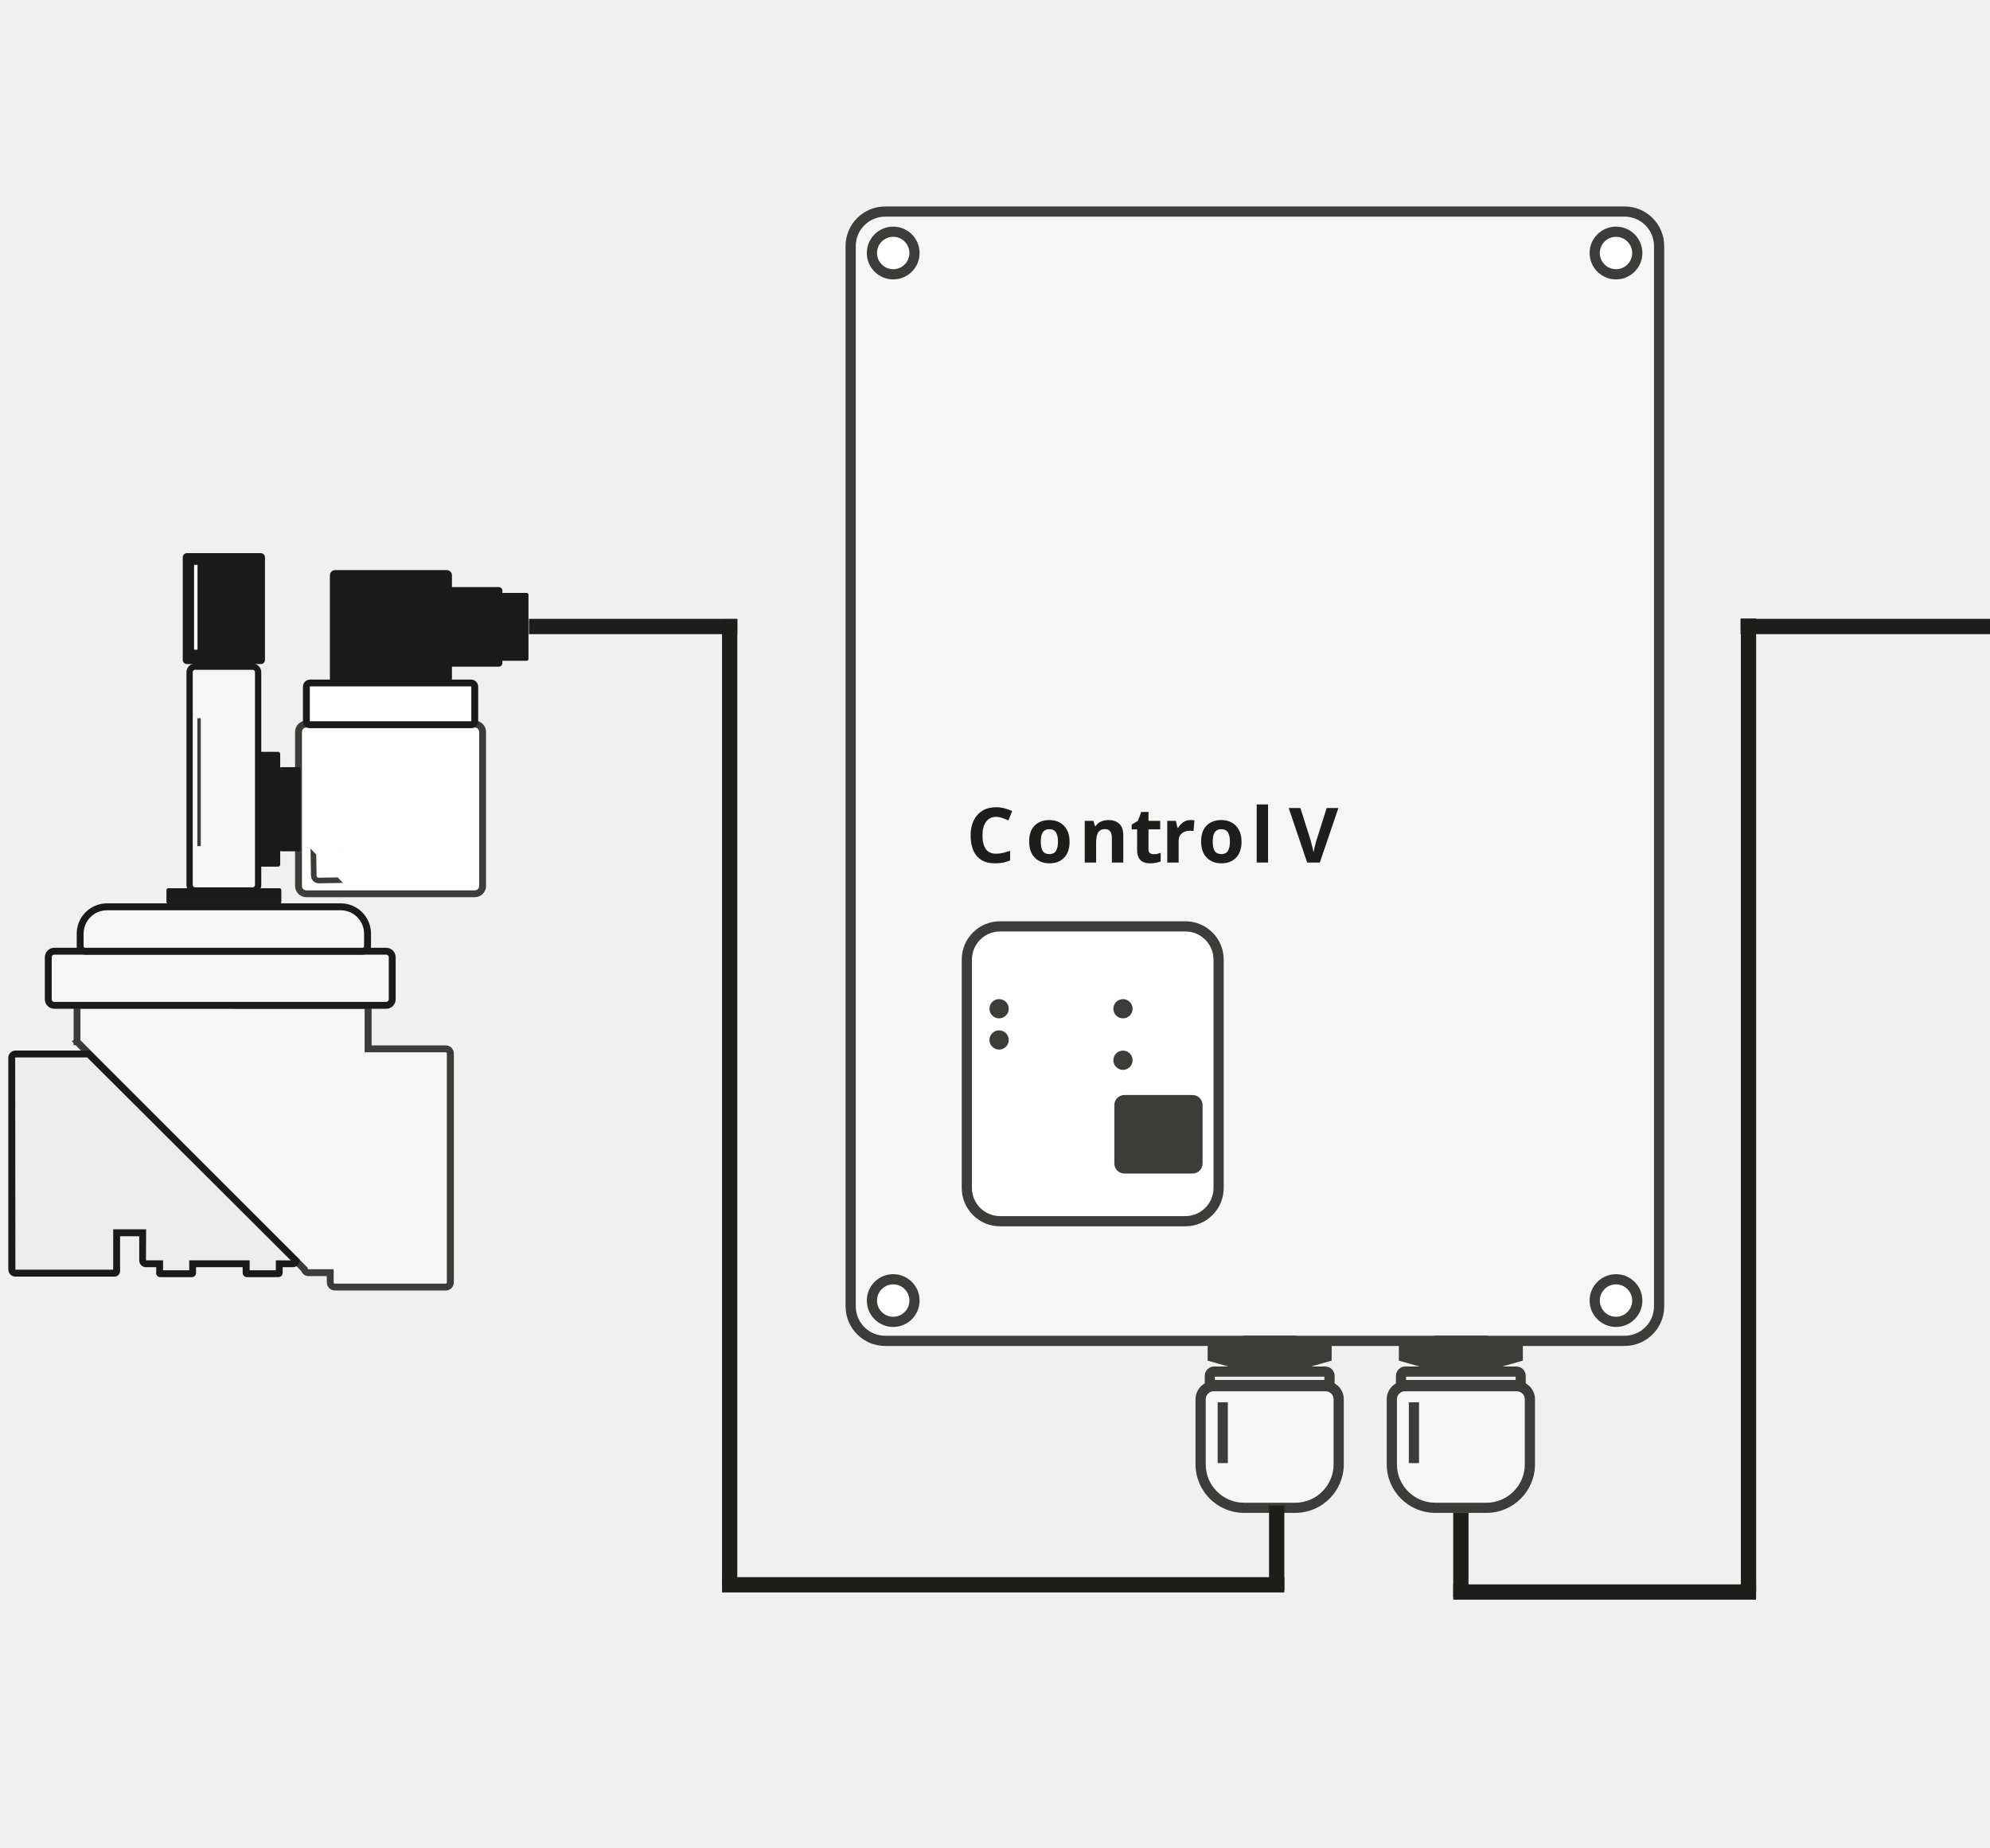
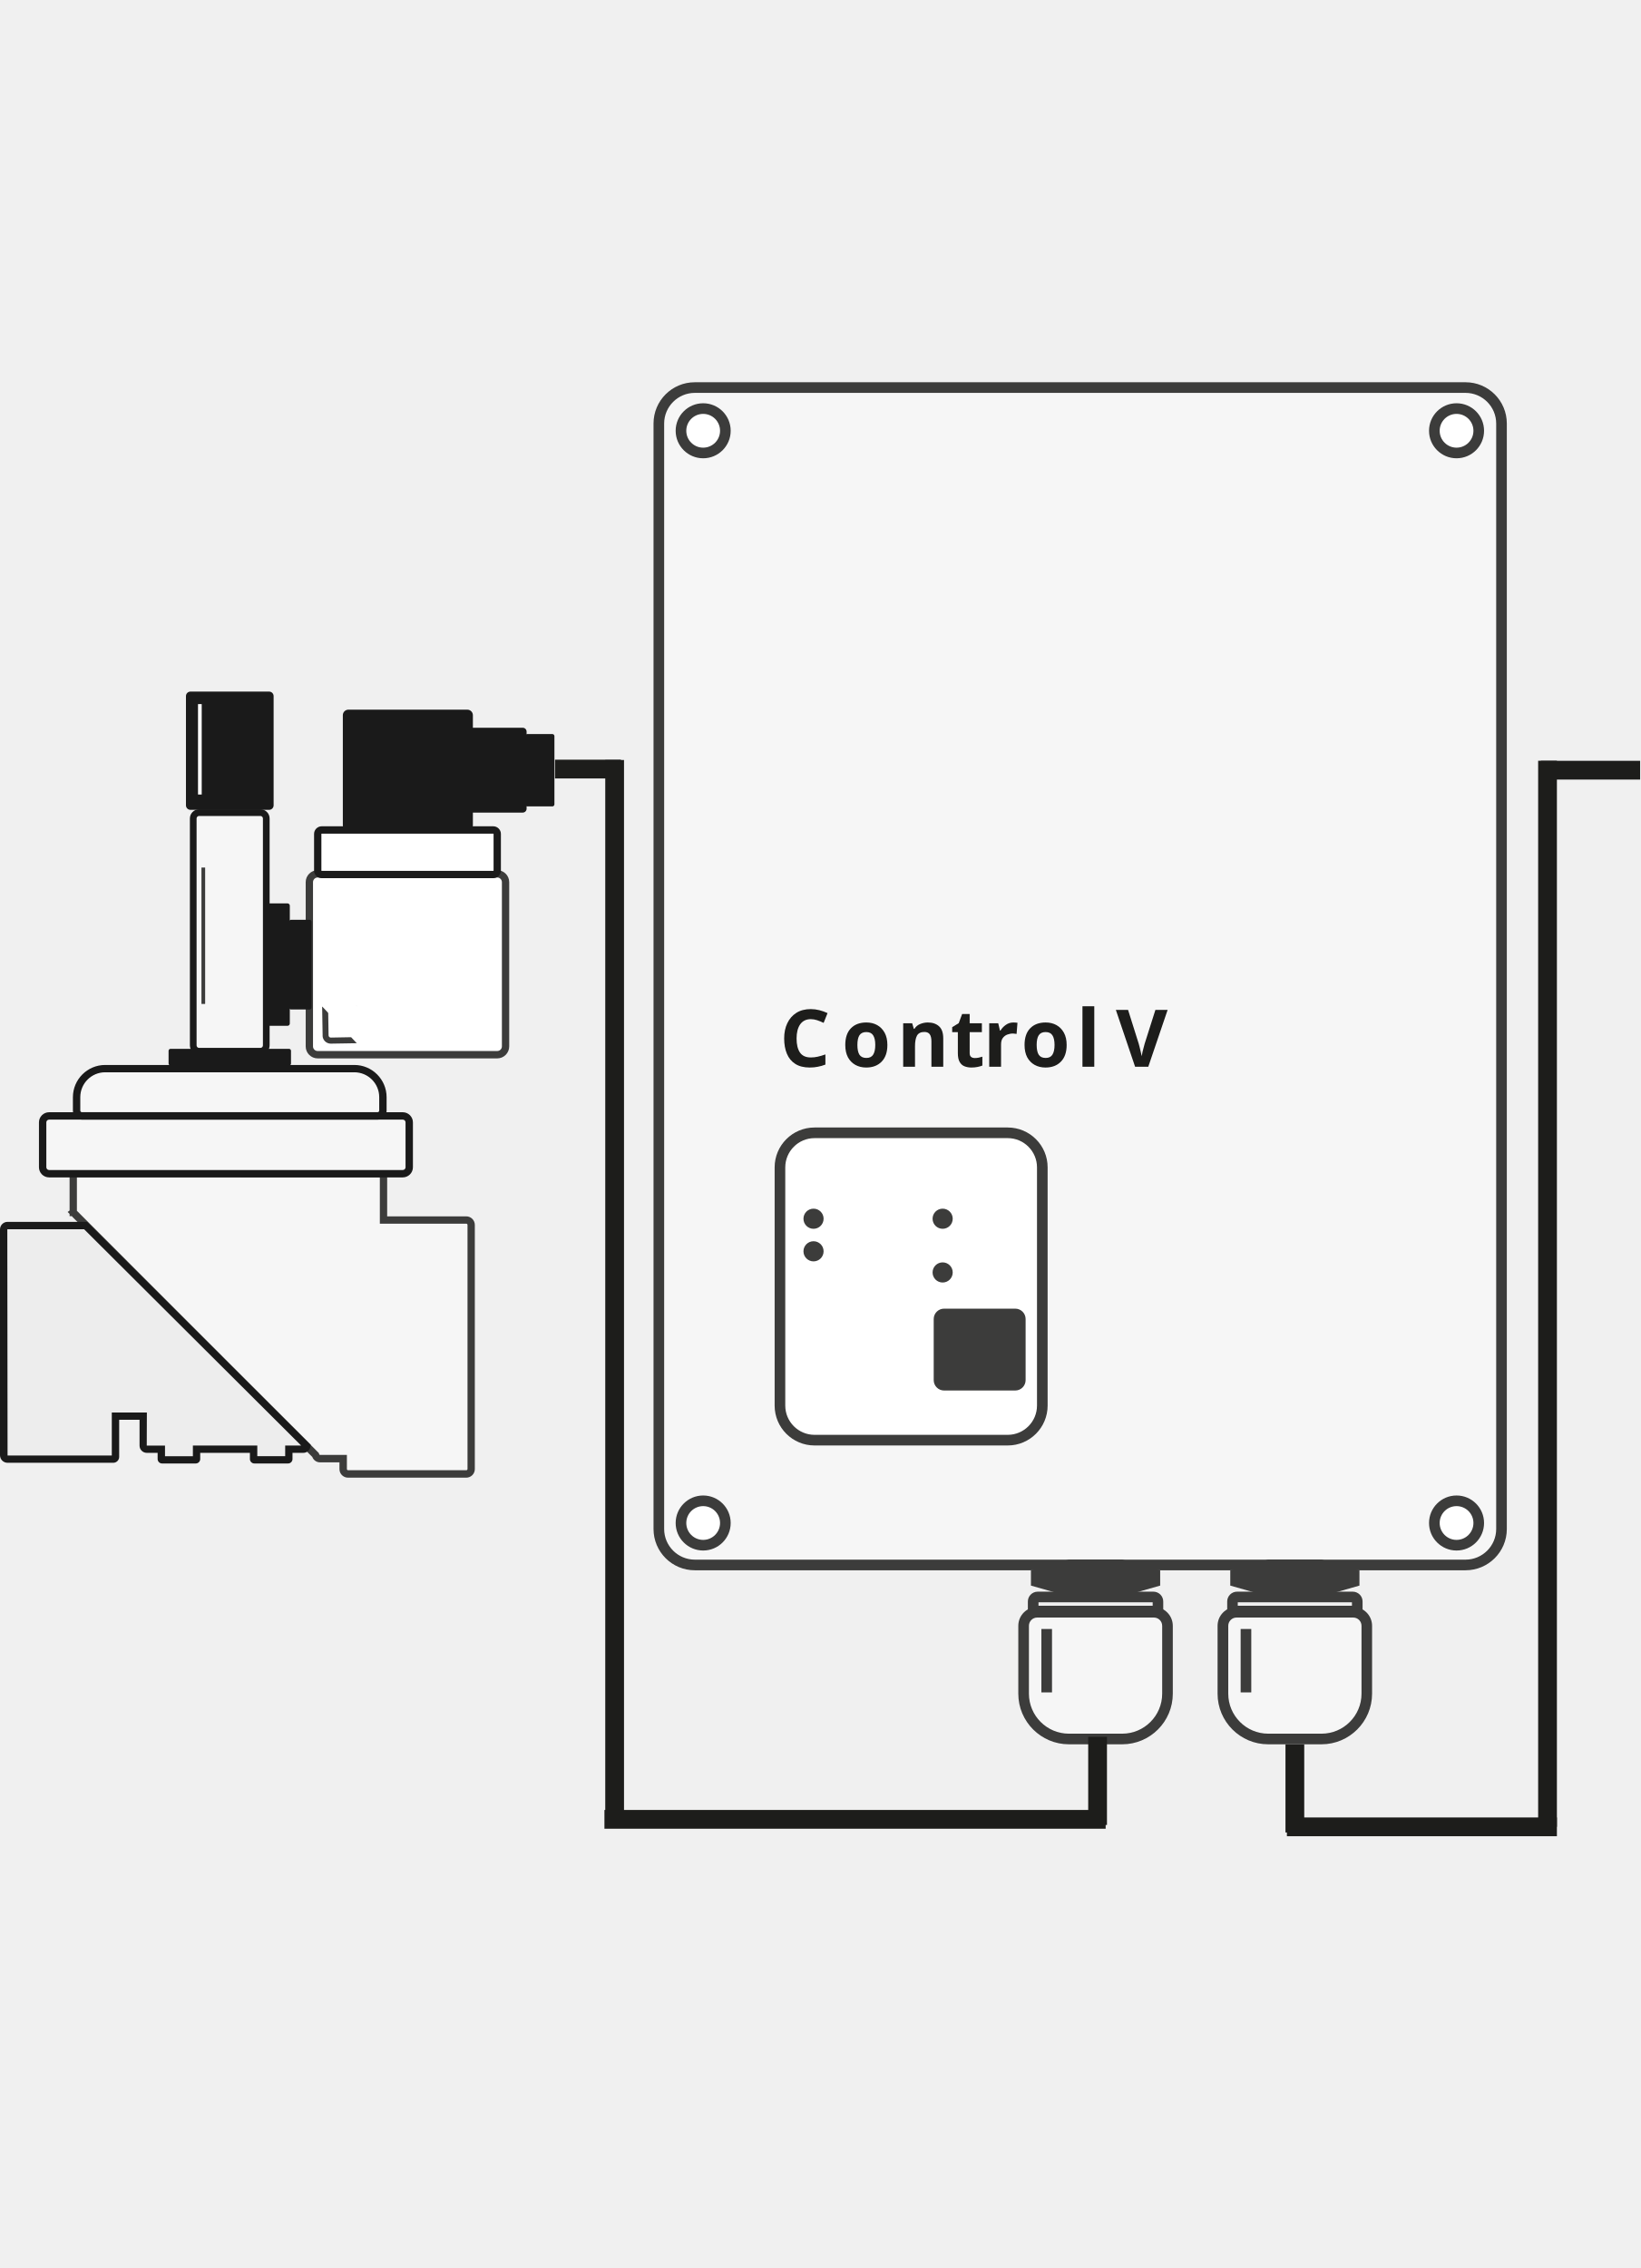
- <svg xmlns="http://www.w3.org/2000/svg" id="Warstwa_3" data-name="Warstwa 3" viewBox="0 0 390.6 362.7">
+ <svg xmlns="http://www.w3.org/2000/svg" id="Warstwa_3" data-name="Warstwa 3" viewBox="0 0 262.31 362.7">
  <defs>
    <style>
      .cls-1 {
-         fill: #f6f6f6;
+         fill: #1d1d1b;
+         font-family: Spartan-SemiBold, Spartan;
+         font-size: 12.74px;
+         font-variation-settings: 'wght' 600;
+         font-weight: 600;
      }

      .cls-2 {
-         letter-spacing: -.08em;
+         fill: #f6f6f6;
      }

      .cls-3 {
        fill: #fff;
      }

      .cls-4 {
-         fill: #3c3c3b;
+         letter-spacing: 0em;
      }

      .cls-5 {
-         letter-spacing: 0em;
+         fill: #3c3c3b;
      }

      .cls-6 {
        fill: #1a1a1a;
      }

      .cls-7 {
        letter-spacing: 0em;
      }

      .cls-8 {
+         letter-spacing: 0em;
+       }
+ 
+       .cls-9 {
        fill: none;
        stroke: #1d1d1b;
        stroke-miterlimit: 10;
        stroke-width: 3px;
      }

-       .cls-9 {
-         fill: #ededed;
-       }
- 
      .cls-10 {
-         fill: #1d1d1b;
-         font-family: Spartan-SemiBold, Spartan;
-         font-size: 15px;
-         font-variation-settings: 'wght' 600;
-         font-weight: 600;
+         letter-spacing: -.08em;
      }

      .cls-11 {
-         letter-spacing: 0em;
+         fill: #ededed;
      }
    </style>
  </defs>
  <g>
    <g>
      <g>
-         <g>
-           <path class="cls-1" d="M15.11,204.48h0v-6.76c0-.22.18-.4.4-.4h30.36c.06,0,.12.02.17.04h3.37s.11,0,.11,0h21.97c.41,0,.75.34.75.75v7.8s15.24,0,15.24,0c.49,0,.9.4.9.9v44.97c0,.49-.4.9-.9.9h-21.78c-.49,0-.9-.4-.9-.9v-1.92s-4.26,0-4.26,0c-.41,0-.74-.29-.83-.67l-41.29-41.29s-.05-.08-.08-.12l-2.89-2.89s-.03-.05-.05-.07l-.3-.3h0s0,0,0,0h0s0,0,0,0Z" />
-           <path class="cls-4" d="M64.14,251.77v-1.25s-3.58,0-3.58,0c-.64,0-1.19-.4-1.42-.99l-41.18-41.18c-.07-.07-.11-.13-.13-.17l-2.82-2.82c-.05-.05-.09-.1-.11-.14l-.05-.05h-.4v-.4s-.35-.36-.35-.36l.35-.26v-6.42c0-.6.48-1.08,1.08-1.08h30.37c.1,0,.2.01.29.04h25.33c.78,0,1.42.64,1.42,1.42v7.12s14.57,0,14.57,0c.87,0,1.57.71,1.57,1.57v44.97c0,.87-.71,1.57-1.57,1.57h-21.78c-.87,0-1.57-.71-1.57-1.57ZM71.57,206.58v-8.47s-.03-.07-.07-.07h-25.6s-.09-.04-.09-.04H15.79s0,6.21,0,6.21l44.56,44.62.04.19c.02.08.08.15.17.15h4.93v2.6c0,.12.1.22.22.22h21.78c.12,0,.22-.1.22-.22v-44.97c0-.12-.1-.22-.22-.22h-15.92Z" />
-         </g>
-         <g>
-           <path class="cls-9" d="M3.02,206.91h14.37s40.74,40.62,40.74,40.62c-.04.32-.3.56-.63.56h-2.68s0,1.81,0,1.81c0,.08-.06.14-.14.14h-6.2c-.08,0-.14-.06-.14-.14v-1.81s-10.51,0-10.51,0v1.81c0,.08-.06.14-.14.14h-6.21c-.08,0-.14-.06-.14-.14v-1.81s-2.68,0-2.68,0c-.36,0-.65-.29-.65-.65v-5.44s-5.11,0-5.11,0v7.5c0,.23-.19.42-.42.42h-4.43s-7.42,0-7.42,0H3.02c-.4,0-.72-.32-.72-.72v-41.58c0-.4.32-.72.72-.72Z" />
-           <path class="cls-6" d="M30.66,249.9v-1.13s-2.01,0-2.01,0c-.73,0-1.32-.59-1.32-1.32v-4.76s-3.76,0-3.76,0v6.83c0,.6-.49,1.1-1.1,1.1H3.02c-.77,0-1.39-.63-1.39-1.4v-41.58c0-.77.63-1.4,1.39-1.4h14.65s41.17,41.05,41.17,41.05l-.05.33c-.09.65-.65,1.15-1.3,1.15h-2.01s0,1.13,0,1.13c0,.45-.37.82-.82.82h-6.21c-.45,0-.82-.37-.82-.82v-1.13s-9.15,0-9.15,0v1.13c0,.45-.37.82-.82.82h-6.21c-.45,0-.82-.37-.82-.82ZM37.14,247.42h11.86v1.95s5.14,0,5.14,0v-1.95l2.94.02-39.96-39.85H3.02s-.04.04-.04.04l.04,41.62h19.2s0-7.92,0-7.92h6.46l-.03,6.09h3.36v1.95s5.13,0,5.13,0v-1.95Z" />
-         </g>
-         <g>
-           <rect class="cls-1" x="9.48" y="186.73" width="67.51" height="10.63" rx="1.18" ry="1.18" transform="translate(86.47 384.09) rotate(-180)" />
-           <path class="cls-6" d="M8.8,196.18v-8.26c0-1.03.84-1.86,1.86-1.86h65.14c1.03,0,1.86.84,1.86,1.86v8.26c0,1.03-.84,1.86-1.86,1.86H10.66c-1.03,0-1.86-.84-1.86-1.86ZM10.66,187.41c-.28,0-.51.23-.51.51v8.26c0,.28.23.51.51.51h65.14c.28,0,.51-.23.51-.51v-8.26c0-.28-.23-.51-.51-.51H10.66Z" />
-         </g>
-         <g>
-           <rect class="cls-1" x="21.97" y="146.12" width="43.94" height="13.45" rx="1.08" ry="1.08" transform="translate(196.78 108.91) rotate(90)" />
-           <path class="cls-6" d="M36.6,173.74v-41.79c0-.93.76-1.69,1.69-1.69h11.3c.93,0,1.69.76,1.69,1.69v41.79c0,.93-.76,1.69-1.69,1.69h-11.3c-.93,0-1.69-.76-1.69-1.69ZM38.29,131.49c-.25,0-.46.21-.46.46v41.79c0,.25.21.46.46.46h11.3c.25,0,.46-.21.46-.46v-41.79c0-.25-.21-.46-.46-.46h-11.3Z" />
-         </g>
-         <rect class="cls-6" x="33.05" y="111.4" width="21.78" height="16.14" rx=".83" ry=".83" transform="translate(163.41 75.54) rotate(90)" />
-         <g>
-           <rect class="cls-3" x="60.01" y="140.74" width="33.31" height="36.13" rx="1.53" ry="1.53" transform="translate(235.47 82.14) rotate(90)" />
-           <path class="cls-4" d="M57.92,173.92v-30.24c0-1.22.99-2.21,2.21-2.21h33.06c1.22,0,2.21.99,2.21,2.21v30.24c0,1.22-.99,2.21-2.21,2.21h-33.06c-1.22,0-2.21-.99-2.21-2.21ZM60.13,142.83c-.47,0-.86.38-.86.86v30.24c0,.47.38.86.86.86h33.06c.47,0,.86-.38.86-.86v-30.24c0-.47-.38-.86-.86-.86h-33.06Z" />
-         </g>
-         <g>
-           <rect class="cls-3" x="72.56" y="121.65" width="8.2" height="33.05" rx=".73" ry=".73" transform="translate(214.84 61.52) rotate(90)" />
-           <path class="cls-6" d="M59.46,141.55v-6.74c0-.77.63-1.4,1.4-1.4h31.6c.77,0,1.4.63,1.4,1.4v6.74c0,.77-.63,1.4-1.4,1.4h-31.6c-.77,0-1.4-.63-1.4-1.4ZM60.86,134.75s-.05.02-.05.05v6.74s.02.05.05.05h31.6s.05-.02.05-.05v-6.74s-.02-.05-.05-.05h-31.6Z" />
-         </g>
-         <rect class="cls-6" x="65.58" y="111.08" width="22.29" height="23.96" rx="1.02" ry="1.02" transform="translate(199.79 46.34) rotate(90)" />
-         <rect class="cls-6" x="82.39" y="114.66" width="15.63" height="16.8" rx=".72" ry=".72" transform="translate(213.27 32.86) rotate(90)" />
-         <rect class="cls-6" x="94.37" y="120.37" width="13.32" height="5.39" rx=".37" ry=".37" transform="translate(224.1 22.03) rotate(90)" />
-         <rect class="cls-6" x="32.66" y="174.37" width="22.55" height="3.07" rx=".37" ry=".37" transform="translate(87.88 351.81) rotate(-180)" />
-         <rect class="cls-6" x="41.65" y="156.8" width="22.55" height="4.14" rx=".43" ry=".43" transform="translate(-105.94 211.79) rotate(-90)" />
-         <rect class="cls-6" x="48.68" y="156.8" width="16.53" height="4.14" rx=".37" ry=".37" transform="translate(-101.93 215.81) rotate(-90)" />
-         <g>
-           <path class="cls-1" d="M16.71,178.02h54.45c.54,0,.98.44.98.98v2.47c0,2.9-2.36,5.26-5.26,5.26H21c-2.9,0-5.26-2.36-5.26-5.26v-2.47c0-.54.44-.98.98-.98Z" transform="translate(87.88 364.75) rotate(-180)" />
-           <path class="cls-6" d="M15.06,185.75v-2.47c0-3.27,2.66-5.94,5.94-5.94h45.88c3.27,0,5.94,2.66,5.94,5.94v2.47c0,.91-.74,1.66-1.66,1.66H16.71c-.91,0-1.66-.74-1.66-1.66ZM21,178.7c-2.53,0-4.59,2.06-4.59,4.59v2.47c0,.17.14.3.3.3h54.45c.17,0,.3-.14.3-.3v-2.47c0-2.53-2.06-4.59-4.59-4.59H21Z" />
-         </g>
-         <rect class="cls-3" x="38.09" y="110.89" width=".68" height="16.65" />
-         <rect class="cls-4" x="38.73" y="141" width=".68" height="25.11" />
-         <path class="cls-4" d="M61.04,171.93l-.09-5.37,6.35-.11.12,6.88-4.84.08h-.02c-.82,0-1.49-.66-1.51-1.48ZM66.23,167.56l-4.16.07.07,4.28c0,.22.19.4.41.4h0l3.75-.06-.08-4.69Z" />
-         <rect class="cls-3" x="63.59" y="163.52" width="4.72" height="9.88" transform="translate(229.46 245.88) rotate(136.72)" />
+         <path class="cls-2" d="M11.71,193.88h0v-5.87c0-.19.16-.35.35-.35h26.37c.05,0,.1.01.15.04h2.92s.1,0,.1,0h19.08c.36,0,.65.29.65.65v6.77s13.24,0,13.24,0c.43,0,.78.35.78.78v39.05c0,.43-.35.78-.78.78h-18.91c-.43,0-.78-.35-.78-.78v-1.67s-3.7,0-3.7,0c-.35,0-.64-.25-.72-.58l-35.86-35.86s-.04-.07-.07-.1l-2.51-2.51s-.03-.04-.04-.07l-.26-.26h0s0,0,0,0h0s0,0,0,0Z" />
+         <path class="cls-5" d="M54.29,234.94v-1.08s-3.11,0-3.11,0c-.55,0-1.04-.34-1.23-.86l-35.76-35.76c-.06-.06-.1-.12-.12-.15l-2.45-2.45s-.08-.09-.1-.12l-.04-.04h-.35v-.35s-.31-.31-.31-.31l.31-.23v-5.58c0-.52.42-.94.94-.94h26.37c.09,0,.17.01.25.04h22c.68,0,1.23.55,1.23,1.23v6.18s12.65,0,12.65,0c.75,0,1.37.61,1.37,1.37v39.05c0,.75-.61,1.37-1.37,1.37h-18.91c-.75,0-1.37-.61-1.37-1.37ZM60.75,195.7v-7.36s-.03-.06-.06-.06h-22.24s-.08-.04-.08-.04H12.3s0,5.39,0,5.39l38.7,38.75.04.16c.02.07.07.13.15.13h4.29v2.26c0,.1.09.19.19.19h18.91c.1,0,.19-.09.19-.19v-39.05c0-.1-.09-.19-.19-.19h-13.83Z" />
      </g>
-       <line class="cls-8" x1="103.82" y1="122.99" x2="144.72" y2="122.99" />
+       <g>
+         <path class="cls-11" d="M1.21,195.99h12.48s35.38,35.28,35.38,35.28c-.04.27-.26.49-.55.49h-2.33s0,1.57,0,1.57c0,.07-.06.12-.12.12h-5.39c-.07,0-.12-.06-.12-.12v-1.57s-9.12,0-9.12,0v1.57c0,.07-.06.12-.12.12h-5.39c-.07,0-.12-.06-.12-.12v-1.57s-2.33,0-2.33,0c-.31,0-.56-.25-.56-.56v-4.72s-4.44,0-4.44,0v6.52c0,.2-.16.36-.36.36h-3.85s-6.44,0-6.44,0H1.21c-.34,0-.62-.28-.62-.62v-36.11c0-.34.28-.62.62-.62Z" />
+         <path class="cls-6" d="M25.21,233.33v-.99s-1.74,0-1.74,0c-.63,0-1.15-.52-1.15-1.15v-4.14s-3.26,0-3.26,0v5.93c0,.53-.43.95-.95.95H1.21c-.67,0-1.21-.54-1.21-1.21v-36.11c0-.67.54-1.21,1.21-1.21h12.72s35.76,35.65,35.76,35.65l-.04.29c-.08.57-.56,1-1.13,1h-1.74s0,.99,0,.99c0,.39-.32.71-.71.71h-5.39c-.39,0-.71-.32-.71-.71v-.99s-7.95,0-7.95,0v.99c0,.39-.32.71-.71.71h-5.39c-.39,0-.71-.32-.71-.71ZM30.85,231.17h10.3v1.7s4.46,0,4.46,0v-1.7h2.55s-34.71-34.59-34.71-34.59H1.21s-.04.04-.04.04l.04,36.15h16.67s0-6.88,0-6.88h5.61l-.02,5.29h2.92v1.7s4.46,0,4.46,0v-1.7Z" />
+       </g>
+       <g>
+         <rect class="cls-2" x="6.82" y="178.46" width="58.63" height="9.23" rx="1.03" ry="1.03" transform="translate(72.27 366.16) rotate(-180)" />
+         <path class="cls-6" d="M6.23,186.67v-7.18c0-.89.73-1.62,1.62-1.62h56.57c.89,0,1.62.73,1.62,1.62v7.18c0,.89-.73,1.62-1.62,1.62H7.85c-.89,0-1.62-.73-1.62-1.62ZM7.85,179.05c-.24,0-.44.2-.44.44v7.18c0,.24.2.44.44.44h56.57c.24,0,.44-.2.44-.44v-7.18c0-.24-.2-.44-.44-.44H7.85Z" />
+       </g>
+       <g>
+         <rect class="cls-2" x="17.66" y="143.19" width="38.16" height="11.68" rx=".93" ry=".93" transform="translate(185.78 112.29) rotate(90)" />
+         <path class="cls-6" d="M30.37,167.18v-36.29c0-.81.66-1.47,1.47-1.47h9.81c.81,0,1.47.66,1.47,1.47v36.29c0,.81-.66,1.47-1.47,1.47h-9.81c-.81,0-1.47-.66-1.47-1.47ZM31.84,130.49c-.22,0-.4.18-.4.4v36.29c0,.22.18.4.4.4h9.81c.22,0,.4-.18.4-.4v-36.29c0-.22-.18-.4-.4-.4h-9.81Z" />
+       </g>
+       <rect class="cls-6" x="27.29" y="113.04" width="18.91" height="14.02" rx=".72" ry=".72" transform="translate(156.8 83.31) rotate(90)" />
+       <g>
+         <rect class="cls-3" x="50.7" y="138.52" width="28.93" height="31.37" rx="1.33" ry="1.33" transform="translate(219.37 89.04) rotate(90)" />
+         <path class="cls-5" d="M48.89,167.34v-26.26c0-1.06.86-1.92,1.92-1.92h28.71c1.06,0,1.92.86,1.92,1.92v26.26c0,1.06-.86,1.92-1.92,1.92h-28.71c-1.06,0-1.92-.86-1.92-1.92ZM50.81,140.33c-.41,0-.75.33-.75.75v26.26c0,.41.33.74.75.74h28.71c.41,0,.75-.33.75-.74v-26.26c0-.41-.33-.75-.75-.75h-28.71Z" />
+       </g>
+       <g>
+         <rect class="cls-3" x="61.6" y="121.94" width="7.12" height="28.7" rx=".63" ry=".63" transform="translate(201.46 71.13) rotate(90)" />
+         <path class="cls-6" d="M50.23,139.22v-5.86c0-.67.55-1.22,1.22-1.22h27.44c.67,0,1.22.55,1.22,1.22v5.86c0,.67-.55,1.22-1.22,1.22h-27.44c-.67,0-1.22-.55-1.22-1.22ZM51.45,133.32s-.05.02-.05.04v5.86s.02.05.05.05h27.44s.05-.02.05-.05v-5.86s-.02-.04-.05-.04h-27.44Z" />
+       </g>
+       <rect class="cls-6" x="55.54" y="112.76" width="19.36" height="20.8" rx=".89" ry=".89" transform="translate(188.39 57.95) rotate(90)" />
+       <rect class="cls-6" x="70.14" y="115.87" width="13.57" height="14.59" rx=".62" ry=".62" transform="translate(200.09 46.24) rotate(90)" />
+       <rect class="cls-6" x="80.55" y="120.83" width="11.57" height="4.68" rx=".33" ry=".33" transform="translate(209.5 36.84) rotate(90)" />
+       <rect class="cls-6" x="26.95" y="167.72" width="19.58" height="2.67" rx=".32" ry=".32" transform="translate(73.49 338.12) rotate(-180)" />
+       <rect class="cls-6" x="34.76" y="152.46" width="19.58" height="3.6" rx=".37" ry=".37" transform="translate(-109.71 198.81) rotate(-90)" />
+       <rect class="cls-6" x="40.86" y="152.46" width="14.35" height="3.6" rx=".32" ry=".32" transform="translate(-106.23 202.3) rotate(-90)" />
+       <g>
+         <path class="cls-2" d="M13.1,170.9h47.29c.47,0,.85.38.85.85v2.14c0,2.52-2.05,4.57-4.57,4.57H16.82c-2.52,0-4.57-2.05-4.57-4.57v-2.14c0-.47.38-.85.85-.85Z" transform="translate(73.49 349.36) rotate(-180)" />
+         <path class="cls-6" d="M11.66,177.61v-2.14c0-2.84,2.31-5.16,5.16-5.16h39.85c2.84,0,5.16,2.31,5.16,5.16v2.14c0,.79-.65,1.44-1.44,1.44H13.1c-.79,0-1.44-.65-1.44-1.44ZM16.82,171.48c-2.2,0-3.98,1.79-3.98,3.98v2.14c0,.15.12.26.26.26h47.29c.15,0,.26-.12.26-.26v-2.14c0-2.2-1.79-3.98-3.98-3.98H16.82Z" />
+       </g>
+       <rect class="cls-3" x="31.67" y="112.6" width=".59" height="14.46" />
+       <rect class="cls-5" x="32.22" y="138.74" width=".59" height="21.81" />
+       <path class="cls-5" d="M51.6,165.61l-.08-4.66,5.51-.09.1,5.97-4.21.07h-.02c-.71,0-1.3-.57-1.31-1.29ZM56.1,161.81l-3.61.06.06,3.71c0,.19.16.35.36.35h0l3.26-.06-.07-4.07Z" />
+       <rect class="cls-3" x="53.81" y="158.3" width="4.1" height="8.58" transform="translate(208.01 242.66) rotate(136.72)" />
    </g>
+     <line class="cls-9" x1="88.76" y1="122.99" x2="99.3" y2="122.99" />
+   </g>
+   <g>
    <g>
      <g>
        <g>
-           <g>
-             <path class="cls-1" d="M173.74,41.53h145.14c3.74,0,6.77,3.03,6.77,6.77v208.16c0,3.74-3.03,6.77-6.77,6.77h-145.14c-3.74,0-6.77-3.03-6.77-6.77V48.3c0-3.74,3.03-6.77,6.77-6.77Z" />
-             <path class="cls-4" d="M318.88,42.53c3.18,0,5.77,2.59,5.77,5.77v208.16c0,3.18-2.59,5.77-5.77,5.77h-145.14c-3.18,0-5.77-2.59-5.77-5.77V48.3c0-3.18,2.59-5.77,5.77-5.77h145.14M318.88,40.53h-145.14c-4.29,0-7.77,3.48-7.77,7.77v208.16c0,4.29,3.48,7.77,7.77,7.77h145.14c4.29,0,7.77-3.48,7.77-7.77V48.3c0-4.29-3.48-7.77-7.77-7.77h0Z" />
-           </g>
-           <g>
-             <rect class="cls-3" x="189.78" y="181.86" width="49.41" height="57.87" rx="6.52" ry="6.52" />
-             <path class="cls-4" d="M232.67,182.86c3.04,0,5.52,2.47,5.52,5.52v44.84c0,3.04-2.47,5.52-5.52,5.52h-36.38c-3.04,0-5.52-2.47-5.52-5.52v-44.84c0-3.04,2.47-5.52,5.52-5.52h36.38M232.67,180.86h-36.38c-4.15,0-7.52,3.36-7.52,7.52v44.84c0,4.15,3.36,7.52,7.52,7.52h36.38c4.15,0,7.52-3.36,7.52-7.52v-44.84c0-4.15-3.37-7.52-7.52-7.52h0Z" />
-           </g>
-           <rect class="cls-4" x="218.73" y="214.97" width="17.31" height="15.41" rx="1.96" ry="1.96" />
-           <path class="cls-4" d="M196.1,196.14c-1.05,0-1.89.85-1.89,1.89s.85,1.89,1.89,1.89,1.9-.85,1.9-1.89-.85-1.89-1.9-1.89h0Z" />
-           <path class="cls-4" d="M220.42,196.14c-1.05,0-1.89.85-1.89,1.89s.85,1.89,1.89,1.89,1.89-.85,1.89-1.89-.85-1.89-1.89-1.89h0Z" />
-           <path class="cls-4" d="M220.42,206.25c-1.05,0-1.89.85-1.89,1.89s.85,1.89,1.89,1.89,1.89-.85,1.89-1.89-.85-1.89-1.89-1.89h0Z" />
-           <path class="cls-4" d="M196.1,202.27c-1.05,0-1.89.85-1.89,1.89s.85,1.89,1.89,1.89,1.9-.85,1.9-1.89-.85-1.89-1.9-1.89h0Z" />
-           <g>
-             <path class="cls-1" d="M238.22,272.13h21.98c1.41,0,2.56,1.15,2.56,2.56v12.79c0,4.71-3.82,8.53-8.53,8.53h-10.04c-4.71,0-8.53-3.82-8.53-8.53v-12.79c0-1.41,1.15-2.56,2.56-2.56Z" />
-             <path class="cls-4" d="M254.23,297h-10.04c-5.25,0-9.53-4.27-9.53-9.53v-12.79c0-1.96,1.6-3.56,3.56-3.56h21.98c1.96,0,3.56,1.6,3.56,3.56v12.79c0,5.25-4.27,9.53-9.53,9.53ZM238.22,273.13c-.86,0-1.56.7-1.56,1.56v12.79c0,4.15,3.38,7.53,7.53,7.53h10.04c4.15,0,7.53-3.38,7.53-7.53v-12.79c0-.86-.7-1.56-1.56-1.56h-21.98Z" />
-           </g>
-           <path class="cls-4" d="M261.96,272.91h-25.49v-2.8c0-1.02.83-1.85,1.85-1.85h21.79c1.02,0,1.85.83,1.85,1.85v2.8ZM238.46,270.91h21.49v-.65h-21.49v.65Z" />
-           <polygon class="cls-4" points="254.25 262.21 244.17 262.21 237.04 264.24 237.04 267.11 244.17 269.14 254.25 269.14 261.38 267.11 261.38 264.24 254.25 262.21" />
-           <rect class="cls-4" x="239" y="275.29" width="2" height="11.94" />
-           <g>
-             <path class="cls-1" d="M275.75,272.13h21.98c1.41,0,2.56,1.15,2.56,2.56v12.79c0,4.71-3.82,8.53-8.53,8.53h-10.04c-4.71,0-8.53-3.82-8.53-8.53v-12.79c0-1.41,1.15-2.56,2.56-2.56Z" />
-             <path class="cls-4" d="M291.76,297h-10.04c-5.25,0-9.53-4.27-9.53-9.53v-12.79c0-1.96,1.6-3.56,3.56-3.56h21.98c1.96,0,3.56,1.6,3.56,3.56v12.79c0,5.25-4.27,9.53-9.53,9.53ZM275.75,273.13c-.86,0-1.56.7-1.56,1.56v12.79c0,4.15,3.38,7.53,7.53,7.53h10.04c4.15,0,7.53-3.38,7.53-7.53v-12.79c0-.86-.7-1.56-1.56-1.56h-21.98Z" />
-           </g>
-           <path class="cls-4" d="M299.49,272.91h-25.5v-2.8c0-1.02.83-1.85,1.85-1.85h21.79c1.02,0,1.85.83,1.85,1.85v2.8ZM275.99,270.91h21.5v-.65h-21.5v.65Z" />
-           <polygon class="cls-4" points="291.78 262.21 281.7 262.21 274.57 264.24 274.57 267.11 281.7 269.14 291.78 269.14 298.91 267.11 298.91 264.24 291.78 262.21" />
-           <rect class="cls-4" x="276.53" y="275.29" width="2" height="11.94" />
-           <g>
-             <path class="cls-3" d="M175.32,259.5c-2.3,0-4.18-1.88-4.18-4.18s1.88-4.18,4.18-4.18,4.18,1.88,4.18,4.18-1.88,4.18-4.18,4.18Z" />
-             <path class="cls-4" d="M175.32,252.14c1.75,0,3.18,1.43,3.18,3.18s-1.43,3.18-3.18,3.18-3.18-1.43-3.18-3.18,1.43-3.18,3.18-3.18M175.32,250.14c-2.86,0-5.18,2.32-5.18,5.18s2.32,5.18,5.18,5.18,5.18-2.32,5.18-5.18-2.32-5.18-5.18-5.18h0Z" />
-           </g>
-           <g>
-             <path class="cls-3" d="M317.19,259.5c-2.3,0-4.18-1.88-4.18-4.18s1.88-4.18,4.18-4.18,4.18,1.88,4.18,4.18-1.88,4.18-4.18,4.18Z" />
-             <path class="cls-4" d="M317.19,252.14c1.75,0,3.18,1.43,3.18,3.18s-1.43,3.18-3.18,3.18-3.18-1.43-3.18-3.18,1.43-3.18,3.18-3.18M317.19,250.14c-2.86,0-5.18,2.32-5.18,5.18s2.32,5.18,5.18,5.18,5.18-2.32,5.18-5.18-2.32-5.18-5.18-5.18h0Z" />
-           </g>
-           <g>
-             <path class="cls-3" d="M175.32,53.85c-2.3,0-4.18-1.88-4.18-4.18s1.88-4.18,4.18-4.18,4.18,1.87,4.18,4.18-1.88,4.18-4.18,4.18Z" />
-             <path class="cls-4" d="M175.32,46.49c1.75,0,3.18,1.43,3.18,3.18s-1.43,3.18-3.18,3.18-3.18-1.43-3.18-3.18,1.43-3.18,3.18-3.18M175.32,44.49c-2.86,0-5.18,2.32-5.18,5.18s2.32,5.18,5.18,5.18,5.18-2.32,5.18-5.18-2.32-5.18-5.18-5.18h0Z" />
-           </g>
-           <g>
-             <path class="cls-3" d="M317.19,53.85c-2.3,0-4.18-1.88-4.18-4.18s1.88-4.18,4.18-4.18,4.18,1.87,4.18,4.18-1.88,4.18-4.18,4.18Z" />
-             <path class="cls-4" d="M317.19,46.49c1.75,0,3.18,1.43,3.18,3.18s-1.43,3.18-3.18,3.18-3.18-1.43-3.18-3.18,1.43-3.18,3.18-3.18M317.19,44.49c-2.86,0-5.18,2.32-5.18,5.18s2.32,5.18,5.18,5.18,5.18-2.32,5.18-5.18-2.32-5.18-5.18-5.18h0Z" />
-           </g>
+           <path class="cls-2" d="M111.12,61.98h123.27c3.17,0,5.75,2.58,5.75,5.75v176.79c0,3.17-2.58,5.75-5.75,5.75h-123.27c-3.17,0-5.75-2.58-5.75-5.75V67.73c0-3.17,2.58-5.75,5.75-5.75Z" />
+           <path class="cls-5" d="M234.39,62.83c2.7,0,4.9,2.2,4.9,4.9v176.79c0,2.7-2.2,4.9-4.9,4.9h-123.27c-2.7,0-4.9-2.2-4.9-4.9V67.73c0-2.7,2.2-4.9,4.9-4.9h123.27M234.39,61.13h-123.27c-3.64,0-6.6,2.95-6.6,6.6v176.79c0,3.64,2.95,6.6,6.6,6.6h123.27c3.64,0,6.6-2.95,6.6-6.6V67.73c0-3.64-2.95-6.6-6.6-6.6h0Z" />
        </g>
-         <text />
-         <text class="cls-10" transform="translate(189.64 169.33)">
-           <tspan x="0" y="0">C</tspan>
-           <tspan class="cls-5" x="11.69" y="0">o</tspan>
-           <tspan class="cls-7" x="22.1" y="0">n</tspan>
-           <tspan x="32.15" y="0">t</tspan>
-           <tspan class="cls-11" x="38.3" y="0">r</tspan>
-           <tspan class="cls-5" x="45.44" y="0">o</tspan>
-           <tspan x="55.85" y="0">l</tspan>
-           <tspan class="cls-2" x="60.61" y="0"> </tspan>
-           <tspan x="63.31" y="0">V</tspan>
-         </text>
+         <g>
+           <path class="cls-3" d="M130.27,181.16h30.9c3.05,0,5.53,2.48,5.53,5.53v38.08c0,3.05-2.48,5.53-5.53,5.53h-30.9c-3.05,0-5.53-2.48-5.53-5.53v-38.09c0-3.05,2.48-5.53,5.53-5.53Z" />
+           <path class="cls-5" d="M161.17,182.01c2.58,0,4.68,2.1,4.68,4.68v38.09c0,2.58-2.1,4.68-4.68,4.68h-30.9c-2.58,0-4.68-2.1-4.68-4.68v-38.09c0-2.58,2.1-4.68,4.68-4.68h30.9M161.17,180.31h-30.9c-3.53,0-6.38,2.86-6.38,6.38v38.09c0,3.53,2.86,6.38,6.38,6.38h30.9c3.53,0,6.38-2.86,6.38-6.38v-38.09c0-3.53-2.86-6.38-6.38-6.38h0Z" />
+         </g>
+         <rect class="cls-5" x="149.33" y="209.28" width="14.7" height="13.09" rx="1.66" ry="1.66" />
+         <path class="cls-5" d="M130.11,193.29c-.89,0-1.61.72-1.61,1.61s.72,1.61,1.61,1.61,1.61-.72,1.61-1.61-.72-1.61-1.61-1.61h0Z" />
+         <path class="cls-5" d="M150.76,193.29c-.89,0-1.61.72-1.61,1.61s.72,1.61,1.61,1.61,1.61-.72,1.61-1.61-.72-1.61-1.61-1.61h0Z" />
+         <path class="cls-5" d="M150.76,201.88c-.89,0-1.61.72-1.61,1.61s.72,1.61,1.61,1.61,1.61-.72,1.61-1.61-.72-1.61-1.61-1.61h0Z" />
+         <path class="cls-5" d="M130.11,198.5c-.89,0-1.61.72-1.61,1.61s.72,1.61,1.61,1.61,1.61-.72,1.61-1.61-.72-1.61-1.61-1.61h0Z" />
+         <g>
+           <path class="cls-2" d="M165.88,257.83h18.67c1.2,0,2.17.97,2.17,2.17v10.86c0,4-3.24,7.24-7.24,7.24h-8.53c-4,0-7.24-3.24-7.24-7.24v-10.86c0-1.2.97-2.17,2.17-2.17Z" />
+           <path class="cls-5" d="M179.48,278.95h-8.53c-4.46,0-8.09-3.63-8.09-8.09v-10.86c0-1.67,1.36-3.02,3.02-3.02h18.67c1.67,0,3.02,1.36,3.02,3.02v10.86c0,4.46-3.63,8.09-8.09,8.09ZM165.88,258.68c-.73,0-1.32.59-1.32,1.32v10.86c0,3.52,2.87,6.39,6.39,6.39h8.53c3.52,0,6.39-2.87,6.39-6.39v-10.86c0-.73-.59-1.32-1.32-1.32h-18.67Z" />
+         </g>
+         <path class="cls-5" d="M186.04,258.49h-21.65v-2.38c0-.87.71-1.57,1.57-1.57h18.51c.87,0,1.57.71,1.57,1.57v2.38ZM166.09,256.79h18.26v-.55h-18.26v.55Z" />
+         <polygon class="cls-5" points="179.5 249.41 170.94 249.41 164.88 251.13 164.88 253.57 170.94 255.29 179.5 255.29 185.55 253.57 185.55 251.13 179.5 249.41" />
+         <rect class="cls-5" x="166.55" y="260.51" width="1.7" height="10.14" />
+         <g>
+           <path class="cls-2" d="M197.76,257.83h18.67c1.2,0,2.17.97,2.17,2.17v10.86c0,4-3.24,7.24-7.24,7.24h-8.53c-4,0-7.24-3.24-7.24-7.24v-10.86c0-1.2.97-2.17,2.17-2.17Z" />
+           <path class="cls-5" d="M211.35,278.95h-8.53c-4.46,0-8.09-3.63-8.09-8.09v-10.86c0-1.67,1.36-3.02,3.02-3.02h18.67c1.67,0,3.02,1.36,3.02,3.02v10.86c0,4.46-3.63,8.09-8.09,8.09ZM197.76,258.68c-.73,0-1.32.59-1.32,1.32v10.86c0,3.52,2.87,6.39,6.39,6.39h8.53c3.52,0,6.39-2.87,6.39-6.39v-10.86c0-.73-.59-1.32-1.32-1.32h-18.67Z" />
+         </g>
+         <path class="cls-5" d="M217.92,258.49h-21.65v-2.38c0-.87.71-1.57,1.57-1.57h18.51c.87,0,1.57.71,1.57,1.57v2.38ZM197.96,256.79h18.26v-.55h-18.26v.55Z" />
+         <polygon class="cls-5" points="211.37 249.41 202.81 249.41 196.76 251.13 196.76 253.57 202.81 255.29 211.37 255.29 217.42 253.57 217.42 251.13 211.37 249.41" />
+         <rect class="cls-5" x="198.42" y="260.51" width="1.7" height="10.14" />
+         <g>
+           <path class="cls-3" d="M112.46,247.1c-1.96,0-3.55-1.59-3.55-3.55s1.59-3.55,3.55-3.55,3.55,1.59,3.55,3.55-1.59,3.55-3.55,3.55Z" />
+           <path class="cls-5" d="M112.46,240.86c1.49,0,2.7,1.21,2.7,2.7s-1.21,2.7-2.7,2.7-2.7-1.21-2.7-2.7,1.21-2.7,2.7-2.7M112.46,239.16c-2.43,0-4.4,1.97-4.4,4.4s1.97,4.4,4.4,4.4,4.4-1.97,4.4-4.4-1.97-4.4-4.4-4.4h0Z" />
+         </g>
+         <g>
+           <path class="cls-3" d="M232.95,247.1c-1.96,0-3.55-1.59-3.55-3.55s1.59-3.55,3.55-3.55,3.55,1.59,3.55,3.55-1.59,3.55-3.55,3.55Z" />
+           <path class="cls-5" d="M232.95,240.86c1.49,0,2.7,1.21,2.7,2.7s-1.21,2.7-2.7,2.7-2.7-1.21-2.7-2.7,1.21-2.7,2.7-2.7M232.95,239.16c-2.43,0-4.4,1.97-4.4,4.4s1.97,4.4,4.4,4.4,4.4-1.97,4.4-4.4-1.97-4.4-4.4-4.4h0Z" />
+         </g>
+         <g>
+           <path class="cls-3" d="M112.46,72.44c-1.96,0-3.55-1.59-3.55-3.55s1.59-3.55,3.55-3.55,3.55,1.59,3.55,3.55-1.59,3.55-3.55,3.55Z" />
+           <path class="cls-5" d="M112.46,66.19c1.49,0,2.7,1.21,2.7,2.7s-1.21,2.7-2.7,2.7-2.7-1.21-2.7-2.7,1.21-2.7,2.7-2.7M112.46,64.49c-2.43,0-4.4,1.97-4.4,4.4s1.97,4.4,4.4,4.4,4.4-1.97,4.4-4.4-1.97-4.4-4.4-4.4h0Z" />
+         </g>
+         <g>
+           <path class="cls-3" d="M232.95,72.44c-1.96,0-3.55-1.59-3.55-3.55s1.59-3.55,3.55-3.55,3.55,1.59,3.55,3.55-1.59,3.55-3.55,3.55Z" />
+           <path class="cls-5" d="M232.95,66.19c1.49,0,2.7,1.21,2.7,2.7s-1.21,2.7-2.7,2.7-2.7-1.21-2.7-2.7,1.21-2.7,2.7-2.7M232.95,64.49c-2.43,0-4.4,1.97-4.4,4.4s1.97,4.4,4.4,4.4,4.4-1.97,4.4-4.4-1.97-4.4-4.4-4.4h0Z" />
+         </g>
      </g>
-       <line class="cls-8" x1="286.74" y1="313.6" x2="286.74" y2="297" />
-       <line class="cls-8" x1="343.2" y1="121.43" x2="343.2" y2="312.54" />
-       <line class="cls-8" x1="285.25" y1="312.54" x2="344.69" y2="312.54" />
+       <text class="cls-1">
+         <tspan x="124.68" y="170.59">C</tspan>
+         <tspan class="cls-7" x="134.61" y="170.59">o</tspan>
+         <tspan class="cls-4" x="143.45" y="170.59">n</tspan>
+         <tspan x="151.99" y="170.59">t</tspan>
+         <tspan class="cls-4" x="157.21" y="170.59">r</tspan>
+         <tspan class="cls-8" x="163.28" y="170.59">o</tspan>
+         <tspan x="172.12" y="170.59">l</tspan>
+         <tspan class="cls-10" x="176.16" y="170.59"> </tspan>
+         <tspan x="178.46" y="170.59">V</tspan>
+       </text>
    </g>
-     <line class="cls-8" x1="250.59" y1="312.18" x2="250.59" y2="295.58" />
-     <line class="cls-8" x1="143.22" y1="121.54" x2="143.22" y2="311.12" />
-     <line class="cls-8" x1="252.09" y1="311.12" x2="141.72" y2="311.12" />
+     <line class="cls-9" x1="207.09" y1="293.05" x2="207.09" y2="278.96" />
+     <line class="cls-9" x1="247.5" y1="121.66" x2="247.5" y2="292.15" />
+     <line class="cls-9" x1="205.82" y1="292.15" x2="249" y2="292.15" />
  </g>
-   <line class="cls-8" x1="392.23" y1="122.99" x2="341.63" y2="122.99" />
+   <line class="cls-9" x1="175.54" y1="291.85" x2="175.54" y2="277.75" />
+   <line class="cls-9" x1="98.3" y1="121.54" x2="98.3" y2="290.95" />
+   <line class="cls-9" x1="176.83" y1="290.95" x2="96.67" y2="290.95" />
+   <line class="cls-9" x1="262.31" y1="123.17" x2="246.43" y2="123.17" />
</svg>
